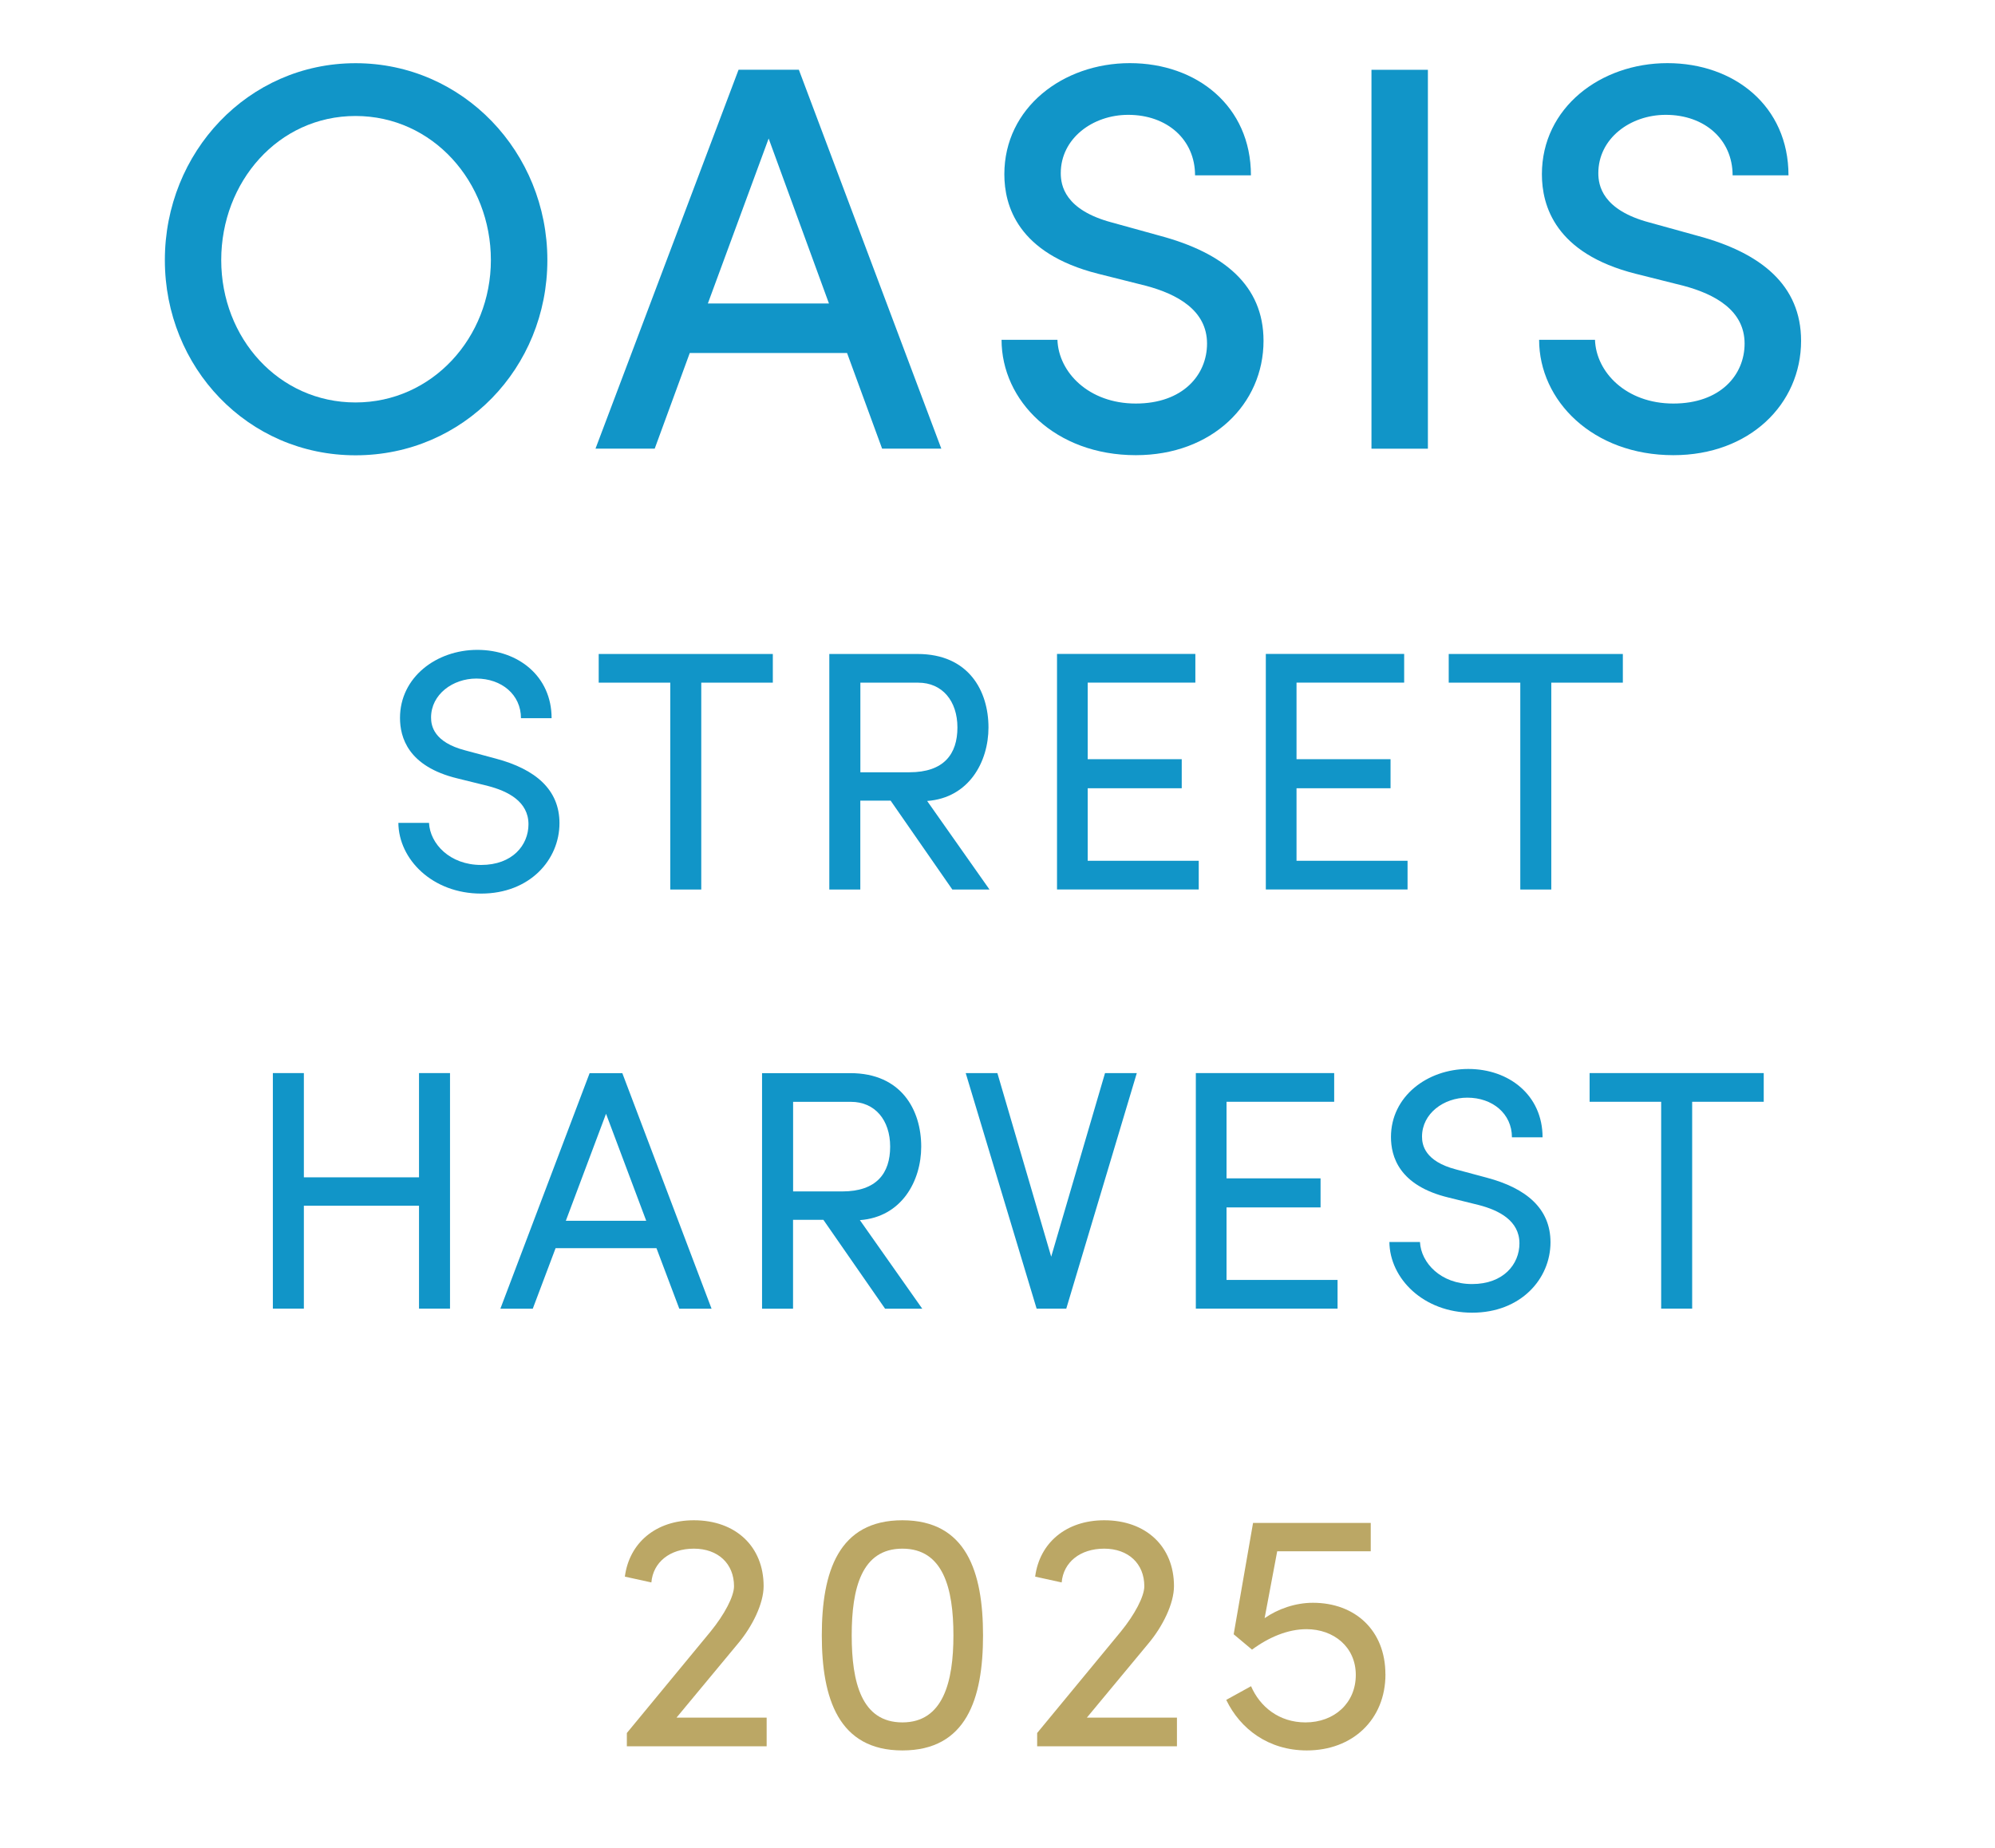
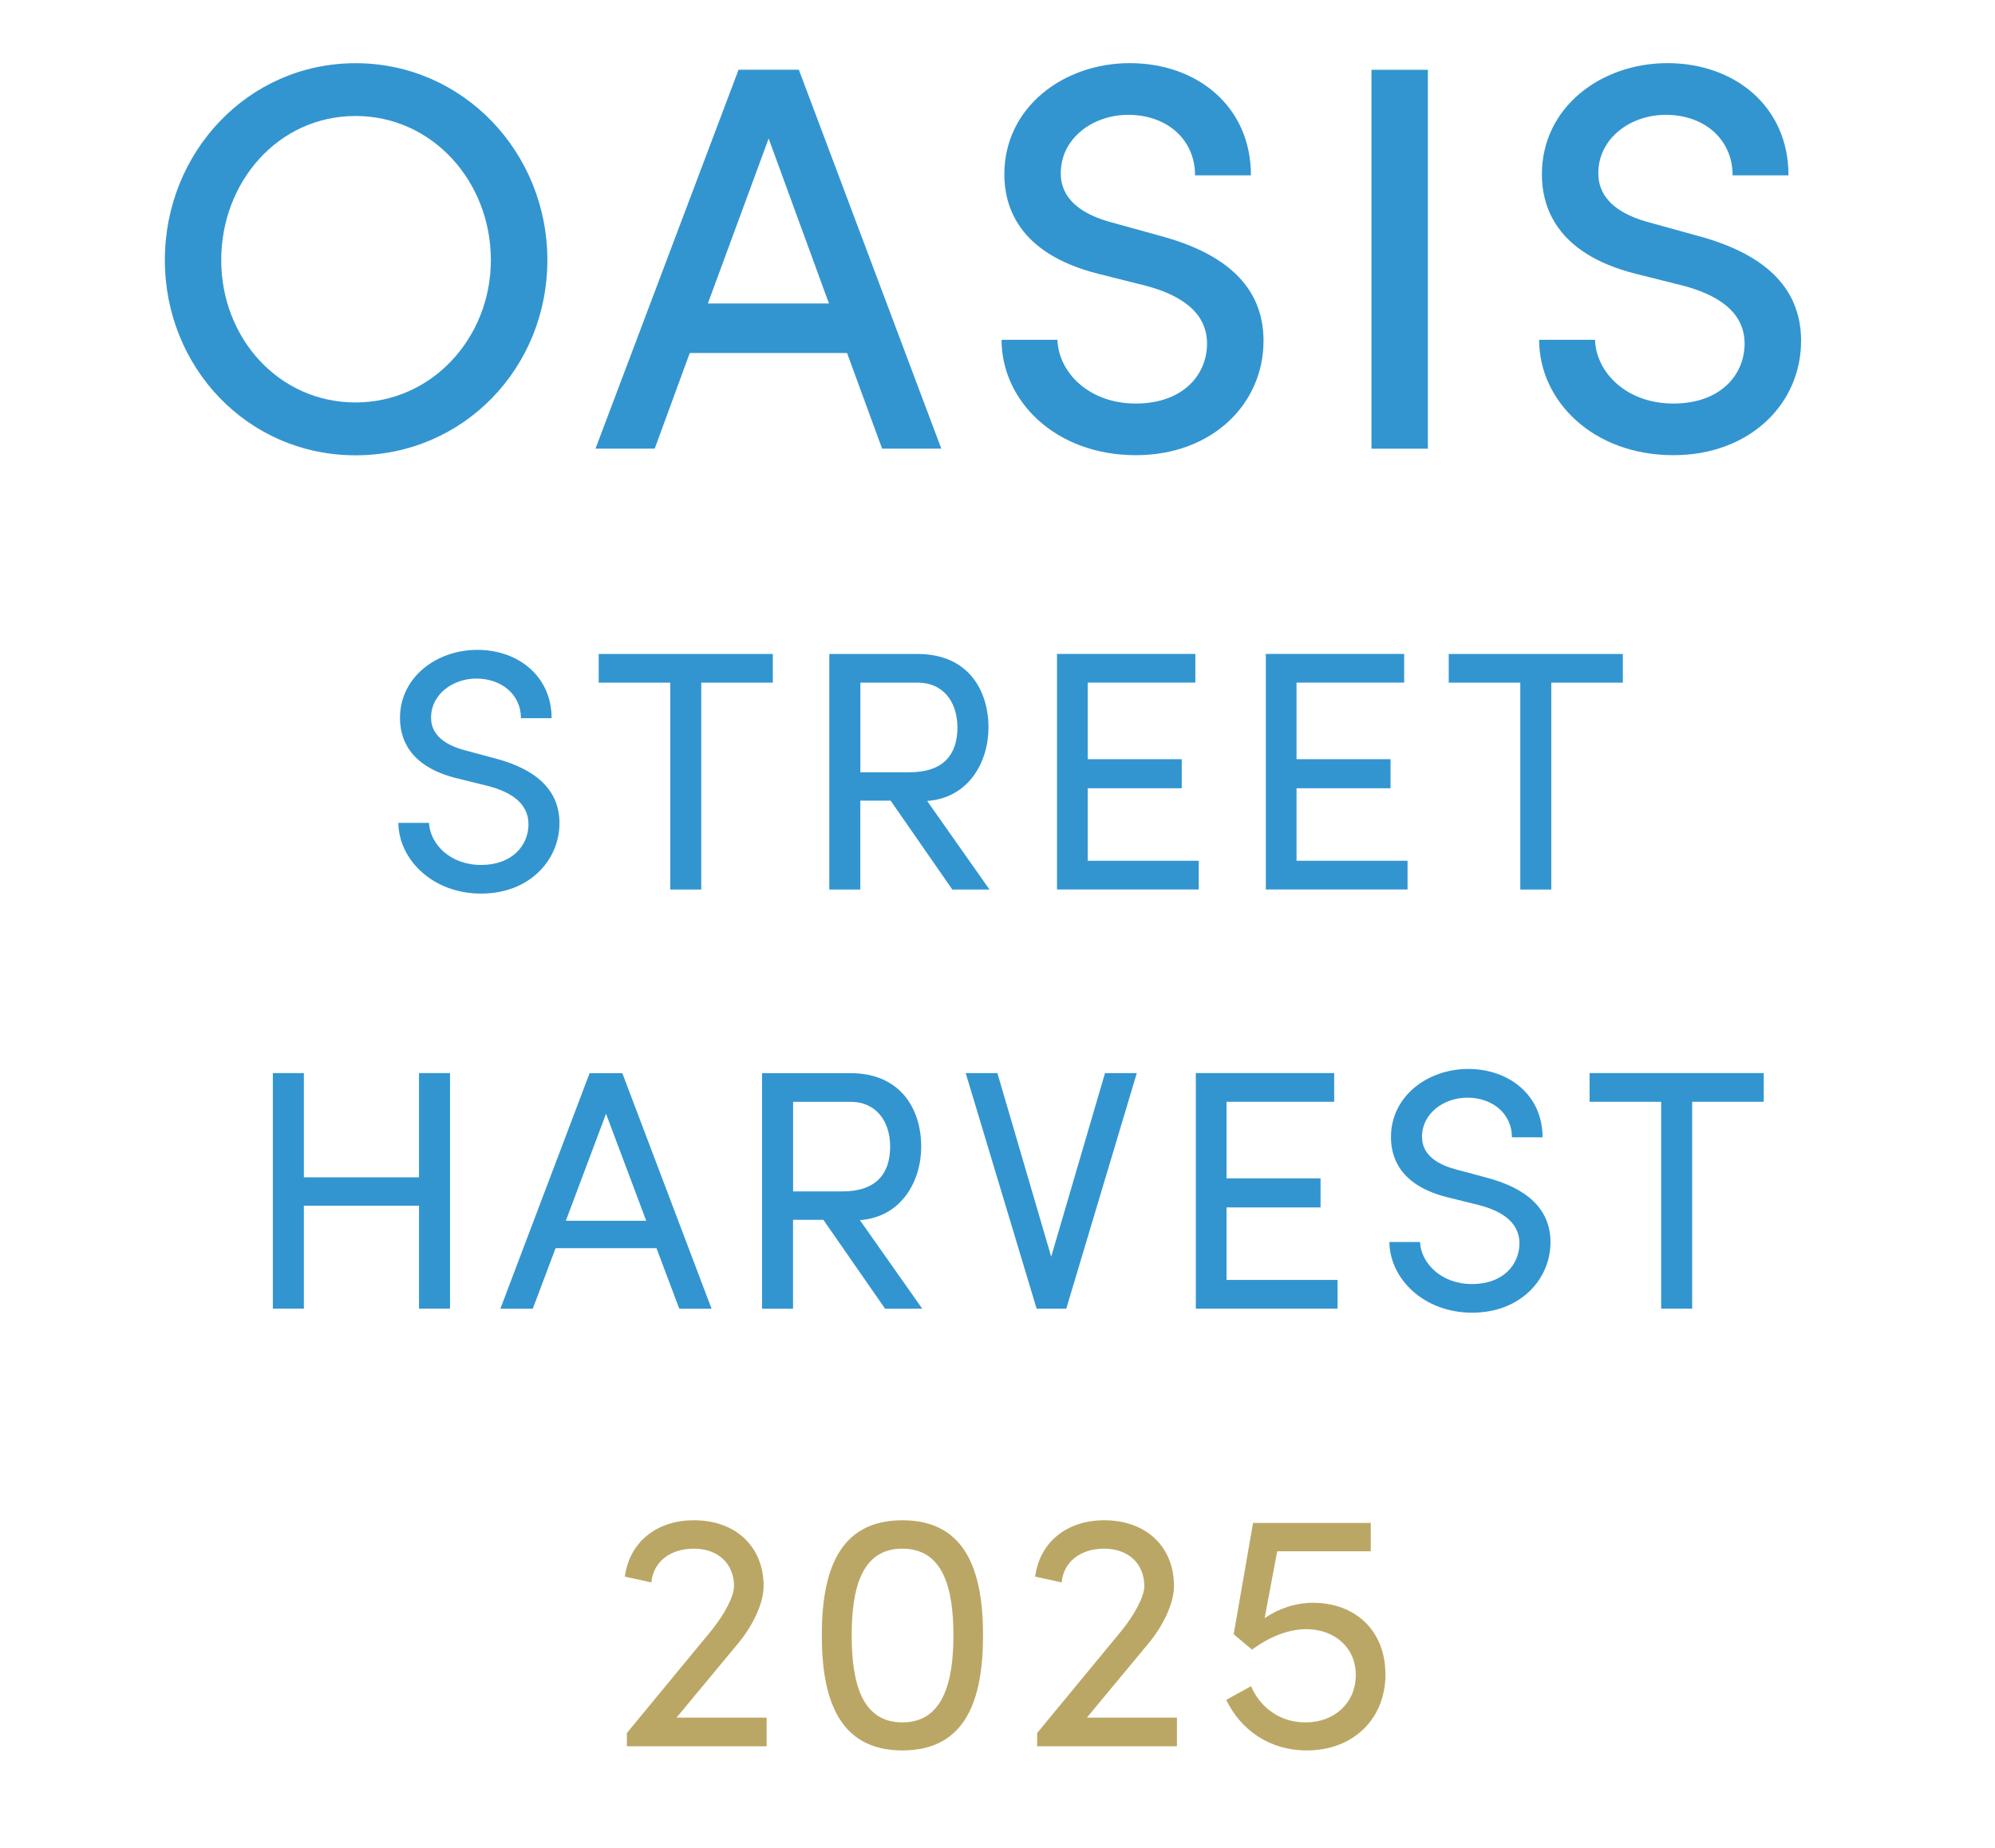
<svg xmlns="http://www.w3.org/2000/svg" id="_レイヤー_1" version="1.1" viewBox="0 0 329.52 305.24">
  <defs>
    <style>
      .st0 {
-         fill: #1195c8;
+         fill: #bba765;
      }

      .st1 {
-         fill: #bba765;
+         fill: #3295d0;
      }
    </style>
  </defs>
  <g>
-     <path class="st1" d="M111.74,283.73h14.89v4.74h-23.09v-2.2l13.82-16.75c2.3-2.82,3.88-5.81,3.88-7.5,0-3.72-2.64-6.2-6.63-6.2s-6.74,2.26-7.02,5.58l-4.38-.96c.73-5.58,5.11-9.31,11.4-9.31,6.91,0,11.52,4.34,11.52,10.88,0,2.88-1.85,6.66-4.27,9.53l-10.11,12.18h-.01Z" />
-     <path class="st1" d="M135.74,270.14c0-10.49,2.75-19.01,13.31-19.01s13.32,8.52,13.32,19.01-2.75,19.01-13.32,19.01-13.31-8.63-13.31-19.01h0ZM157.48,270.14c0-7.78-1.69-14.32-8.43-14.32s-8.37,6.54-8.37,14.32,1.63,14.38,8.37,14.38,8.43-6.71,8.43-14.38h0Z" />
-     <path class="st1" d="M179.51,283.73h14.89v4.74h-23.09v-2.2l13.82-16.75c2.3-2.82,3.88-5.81,3.88-7.5,0-3.72-2.64-6.2-6.63-6.2s-6.74,2.26-7.02,5.58l-4.38-.96c.73-5.58,5.11-9.31,11.41-9.31,6.91,0,11.52,4.34,11.52,10.88,0,2.88-1.85,6.66-4.27,9.53l-10.11,12.18h-.02Z" />
-     <path class="st1" d="M228.84,276.57c0,7.5-5.45,12.58-12.98,12.58-6.35,0-11.01-3.55-13.32-8.35l4.1-2.26c1.46,3.38,4.61,5.98,8.99,5.98,4.78,0,8.31-3.21,8.31-7.84s-3.65-7.56-8.15-7.56c-3.03,0-6.18,1.3-8.99,3.38l-3.03-2.54,3.2-18.39h19.44v4.68h-15.45l-2.08,11.05c2.19-1.52,5.06-2.54,7.98-2.54,7.02,0,11.97,4.62,11.97,11.79v.02h0Z" />
+     <path class="st0" d="M111.74,283.73h14.89v4.74h-23.09v-2.2l13.82-16.75c2.3-2.82,3.88-5.81,3.88-7.5,0-3.72-2.64-6.2-6.63-6.2s-6.74,2.26-7.02,5.58l-4.38-.96c.73-5.58,5.11-9.31,11.4-9.31,6.91,0,11.52,4.34,11.52,10.88,0,2.88-1.85,6.66-4.27,9.53l-10.11,12.18h-.01Z" />
+     <path class="st0" d="M135.74,270.14c0-10.49,2.75-19.01,13.31-19.01s13.32,8.52,13.32,19.01-2.75,19.01-13.32,19.01-13.31-8.63-13.31-19.01h0ZM157.48,270.14c0-7.78-1.69-14.32-8.43-14.32s-8.37,6.54-8.37,14.32,1.63,14.38,8.37,14.38,8.43-6.71,8.43-14.38h0Z" />
+     <path class="st0" d="M179.51,283.73h14.89v4.74h-23.09v-2.2l13.82-16.75c2.3-2.82,3.88-5.81,3.88-7.5,0-3.72-2.64-6.2-6.63-6.2s-6.74,2.26-7.02,5.58l-4.38-.96c.73-5.58,5.11-9.31,11.41-9.31,6.91,0,11.52,4.34,11.52,10.88,0,2.88-1.85,6.66-4.27,9.53l-10.11,12.18h-.02Z" />
+     <path class="st0" d="M228.84,276.57c0,7.5-5.45,12.58-12.98,12.58-6.35,0-11.01-3.55-13.32-8.35l4.1-2.26c1.46,3.38,4.61,5.98,8.99,5.98,4.78,0,8.31-3.21,8.31-7.84s-3.65-7.56-8.15-7.56c-3.03,0-6.18,1.3-8.99,3.38l-3.03-2.54,3.2-18.39h19.44v4.68h-15.45l-2.08,11.05c2.19-1.52,5.06-2.54,7.98-2.54,7.02,0,11.97,4.62,11.97,11.79v.02h0Z" />
  </g>
  <g>
-     <path class="st0" d="M27.23,42.96c0-17.8,13.75-32.52,31.5-32.52s31.68,14.71,31.68,32.52-13.85,32.25-31.68,32.25-31.5-14.53-31.5-32.25ZM81.08,42.96c0-12.9-9.59-23.8-22.36-23.8s-22.18,10.9-22.18,23.8,9.51,23.52,22.18,23.52,22.36-10.72,22.36-23.52Z" />
-     <path class="st0" d="M145.7,74.11l-5.79-15.8h-25.98l-5.79,15.8h-9.78l23.63-62.59h9.96l23.53,62.59h-9.78ZM116.92,50.13h20l-9.96-27.25-10.04,27.25Z" />
-     <path class="st0" d="M165.43,56.13h9.23c.18,5.36,5.16,10.53,12.94,10.53s11.77-4.73,11.77-9.9c0-5.54-4.98-8.18-10.04-9.54l-7.96-2c-13.3-3.36-15.48-11.27-15.48-16.44,0-10.99,9.69-18.35,20.73-18.35s20,7.09,20,18.53h-9.23c0-5.9-4.61-9.99-11.04-9.99-5.88,0-11.14,3.91-11.14,9.63,0,2,.63,6.09,8.51,8.17l7.88,2.18c10.5,2.81,17.1,8.17,17.1,17.35,0,10.45-8.51,18.89-21.09,18.89-13.31,0-22.18-8.99-22.18-19.07h0Z" />
-     <path class="st0" d="M226.53,74.11V11.53h9.32v62.59h-9.32Z" />
-     <path class="st0" d="M254.22,56.13h9.23c.18,5.36,5.16,10.53,12.94,10.53s11.77-4.73,11.77-9.9c0-5.54-4.98-8.18-10.04-9.54l-7.96-2c-13.31-3.36-15.48-11.27-15.48-16.44,0-10.99,9.69-18.35,20.73-18.35s20,7.09,20,18.53h-9.23c0-5.9-4.61-9.99-11.04-9.99-5.88,0-11.14,3.91-11.14,9.63,0,2,.63,6.09,8.51,8.17l7.88,2.18c10.5,2.81,17.1,8.17,17.1,17.35,0,10.45-8.51,18.89-21.09,18.89-13.31,0-22.18-8.99-22.18-19.07h0Z" />
+     <path class="st1" d="M27.23,42.96c0-17.8,13.75-32.52,31.5-32.52s31.68,14.71,31.68,32.52-13.85,32.25-31.68,32.25-31.5-14.53-31.5-32.25ZM81.08,42.96c0-12.9-9.59-23.8-22.36-23.8s-22.18,10.9-22.18,23.8,9.51,23.52,22.18,23.52,22.36-10.72,22.36-23.52Z" />
+     <path class="st1" d="M145.7,74.11l-5.79-15.8h-25.98l-5.79,15.8h-9.78l23.63-62.59h9.96l23.53,62.59h-9.78ZM116.92,50.13h20l-9.96-27.25-10.04,27.25Z" />
+     <path class="st1" d="M165.43,56.13h9.23c.18,5.36,5.16,10.53,12.94,10.53s11.77-4.73,11.77-9.9c0-5.54-4.98-8.18-10.04-9.54l-7.96-2c-13.3-3.36-15.48-11.27-15.48-16.44,0-10.99,9.69-18.35,20.73-18.35s20,7.09,20,18.53h-9.23c0-5.9-4.61-9.99-11.04-9.99-5.88,0-11.14,3.91-11.14,9.63,0,2,.63,6.09,8.51,8.17l7.88,2.18c10.5,2.81,17.1,8.17,17.1,17.35,0,10.45-8.51,18.89-21.09,18.89-13.31,0-22.18-8.99-22.18-19.07h0Z" />
+     <path class="st1" d="M226.53,74.11V11.53h9.32v62.59h-9.32Z" />
+     <path class="st1" d="M254.22,56.13h9.23c.18,5.36,5.16,10.53,12.94,10.53s11.77-4.73,11.77-9.9c0-5.54-4.98-8.18-10.04-9.54l-7.96-2c-13.31-3.36-15.48-11.27-15.48-16.44,0-10.99,9.69-18.35,20.73-18.35s20,7.09,20,18.53h-9.23c0-5.9-4.61-9.99-11.04-9.99-5.88,0-11.14,3.91-11.14,9.63,0,2,.63,6.09,8.51,8.17l7.88,2.18c10.5,2.81,17.1,8.17,17.1,17.35,0,10.45-8.51,18.89-21.09,18.89-13.31,0-22.18-8.99-22.18-19.07h0Z" />
  </g>
  <g>
-     <path class="st0" d="M65.8,135.93h5.06c.17,3.44,3.43,6.95,8.61,6.95s7.82-3.28,7.82-6.72c0-3.78-3.43-5.48-6.7-6.33l-5.01-1.24c-8.22-1.98-9.51-6.83-9.51-10,0-6.72,6.02-11.24,12.77-11.24s12.27,4.35,12.27,11.29h-5.06c0-3.9-3.21-6.55-7.37-6.55-3.88,0-7.48,2.6-7.48,6.44,0,1.36.45,4.07,5.63,5.42l5.06,1.36c6.58,1.75,10.52,5.14,10.52,10.67,0,6.04-4.9,11.63-12.94,11.63s-13.62-5.65-13.67-11.69h0Z" />
-     <path class="st0" d="M127.65,108.03v4.74h-11.82v34.17h-5.12v-34.17h-11.82v-4.74s28.76,0,28.76,0Z" />
-     <path class="st0" d="M157.3,146.94l-10.19-14.68h-5.01v14.68h-5.12v-38.91h14.58c8.44,0,11.71,6.1,11.71,12.14,0,5.65-3.21,11.63-10.13,12.14l10.3,14.63h-6.14ZM142.11,112.77v14.8h8.1c5.68,0,7.93-2.99,7.93-7.4s-2.53-7.4-6.47-7.4h-9.57,0Z" />
-     <path class="st0" d="M179.65,142.19h18.35v4.74h-23.41v-38.91h22.85v4.74h-17.78v12.65h15.53v4.8h-15.53v11.97h-.01Z" />
-     <path class="st0" d="M214.14,142.19h18.35v4.74h-23.41v-38.91h22.85v4.74h-17.78v12.65h15.53v4.8h-15.53v11.97h-.01Z" />
-     <path class="st0" d="M268.05,108.03v4.74h-11.82v34.17h-5.12v-34.17h-11.82v-4.74s28.76,0,28.76,0Z" />
-     <path class="st0" d="M69.21,177.26h5.12v38.91h-5.12v-17h-19.02v17h-5.12v-38.91h5.12v17.22h19.02v-17.22Z" />
-     <path class="st0" d="M112.2,216.18l-3.77-10h-16.66l-3.77,10h-5.35l14.74-38.91h5.4l14.74,38.91h-5.35s.02,0,.02,0ZM93.46,201.66h13.28l-6.64-17.68-6.64,17.68h0Z" />
-     <path class="st0" d="M146.19,216.18l-10.19-14.68h-5.01v14.68h-5.12v-38.91h14.58c8.44,0,11.71,6.1,11.71,12.14,0,5.65-3.21,11.63-10.13,12.14l10.3,14.63h-6.14ZM131,182.01v14.8h8.1c5.68,0,7.93-2.99,7.93-7.4s-2.53-7.4-6.47-7.4h-9.57.01Z" />
-     <path class="st0" d="M182.54,177.26h5.23l-11.65,38.91h-4.9l-11.71-38.91h5.23l8.89,30.33,8.89-30.33h.02Z" />
-     <path class="st0" d="M202.58,211.43h18.35v4.74h-23.41v-38.91h22.85v4.74h-17.78v12.65h15.53v4.8h-15.53v11.97h-.01Z" />
-     <path class="st0" d="M229.48,205.16h5.06c.17,3.44,3.43,6.95,8.61,6.95s7.82-3.28,7.82-6.72c0-3.78-3.43-5.48-6.7-6.33l-5.01-1.24c-8.22-1.98-9.51-6.83-9.51-10,0-6.72,6.02-11.24,12.77-11.24s12.27,4.35,12.27,11.29h-5.06c0-3.9-3.21-6.55-7.37-6.55-3.88,0-7.48,2.6-7.48,6.44,0,1.36.45,4.07,5.63,5.42l5.07,1.36c6.58,1.75,10.52,5.14,10.52,10.67,0,6.04-4.9,11.63-12.94,11.63s-13.62-5.65-13.67-11.69h-.01Z" />
-     <path class="st0" d="M291.32,177.26v4.74h-11.82v34.17h-5.12v-34.17h-11.82v-4.74h28.76Z" />
+     <path class="st1" d="M65.8,135.93h5.06c.17,3.44,3.43,6.95,8.61,6.95s7.82-3.28,7.82-6.72c0-3.78-3.43-5.48-6.7-6.33l-5.01-1.24c-8.22-1.98-9.51-6.83-9.51-10,0-6.72,6.02-11.24,12.77-11.24s12.27,4.35,12.27,11.29h-5.06c0-3.9-3.21-6.55-7.37-6.55-3.88,0-7.48,2.6-7.48,6.44,0,1.36.45,4.07,5.63,5.42l5.06,1.36c6.58,1.75,10.52,5.14,10.52,10.67,0,6.04-4.9,11.63-12.94,11.63s-13.62-5.65-13.67-11.69h0Z" />
+     <path class="st1" d="M127.65,108.03v4.74h-11.82v34.17h-5.12v-34.17h-11.82v-4.74s28.76,0,28.76,0Z" />
+     <path class="st1" d="M157.3,146.94l-10.19-14.68h-5.01v14.68h-5.12v-38.91h14.58c8.44,0,11.71,6.1,11.71,12.14,0,5.65-3.21,11.63-10.13,12.14l10.3,14.63h-6.14ZM142.11,112.77v14.8h8.1c5.68,0,7.93-2.99,7.93-7.4s-2.53-7.4-6.47-7.4h-9.57,0Z" />
+     <path class="st1" d="M179.65,142.19h18.35v4.74h-23.41v-38.91h22.85v4.74h-17.78v12.65h15.53v4.8h-15.53v11.97h-.01Z" />
+     <path class="st1" d="M214.14,142.19h18.35v4.74h-23.41v-38.91h22.85v4.74h-17.78v12.65h15.53v4.8h-15.53v11.97h-.01Z" />
+     <path class="st1" d="M268.05,108.03v4.74h-11.82v34.17h-5.12v-34.17h-11.82v-4.74s28.76,0,28.76,0Z" />
+     <path class="st1" d="M69.21,177.26h5.12v38.91h-5.12v-17h-19.02v17h-5.12v-38.91h5.12v17.22h19.02v-17.22Z" />
+     <path class="st1" d="M112.2,216.18l-3.77-10h-16.66l-3.77,10h-5.35l14.74-38.91h5.4l14.74,38.91h-5.35s.02,0,.02,0ZM93.46,201.66h13.28l-6.64-17.68-6.64,17.68h0Z" />
+     <path class="st1" d="M146.19,216.18l-10.19-14.68h-5.01v14.68h-5.12v-38.91h14.58c8.44,0,11.71,6.1,11.71,12.14,0,5.65-3.21,11.63-10.13,12.14l10.3,14.63h-6.14ZM131,182.01v14.8h8.1c5.68,0,7.93-2.99,7.93-7.4s-2.53-7.4-6.47-7.4h-9.57.01Z" />
+     <path class="st1" d="M182.54,177.26h5.23l-11.65,38.91h-4.9l-11.71-38.91h5.23l8.89,30.33,8.89-30.33h.02Z" />
+     <path class="st1" d="M202.58,211.43h18.35v4.74h-23.41v-38.91h22.85v4.74h-17.78v12.65h15.53v4.8h-15.53v11.97h-.01Z" />
+     <path class="st1" d="M229.48,205.16h5.06c.17,3.44,3.43,6.95,8.61,6.95s7.82-3.28,7.82-6.72c0-3.78-3.43-5.48-6.7-6.33l-5.01-1.24c-8.22-1.98-9.51-6.83-9.51-10,0-6.72,6.02-11.24,12.77-11.24s12.27,4.35,12.27,11.29h-5.06c0-3.9-3.21-6.55-7.37-6.55-3.88,0-7.48,2.6-7.48,6.44,0,1.36.45,4.07,5.63,5.42l5.07,1.36c6.58,1.75,10.52,5.14,10.52,10.67,0,6.04-4.9,11.63-12.94,11.63s-13.62-5.65-13.67-11.69h-.01Z" />
+     <path class="st1" d="M291.32,177.26v4.74h-11.82v34.17h-5.12v-34.17h-11.82v-4.74h28.76Z" />
  </g>
</svg>
